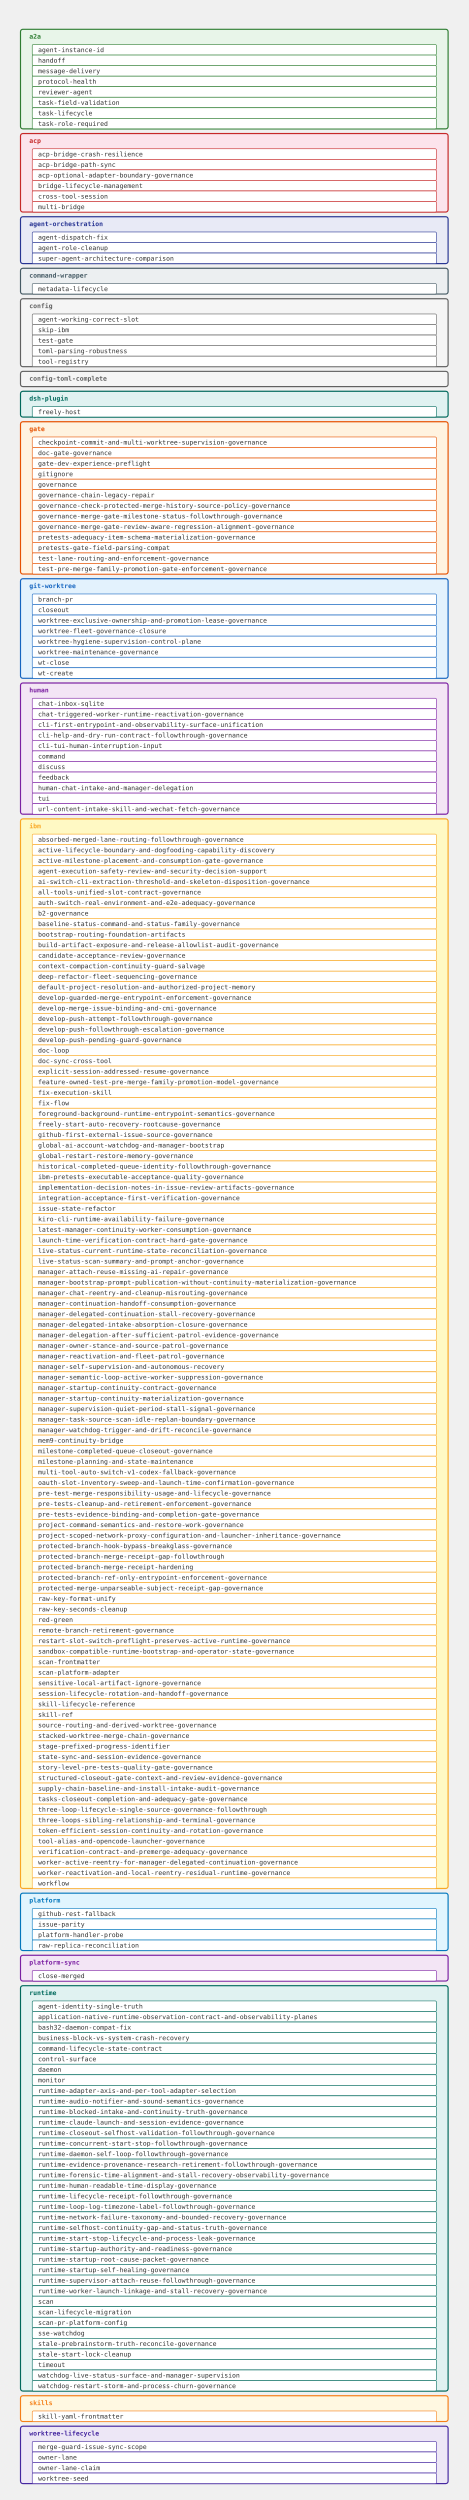
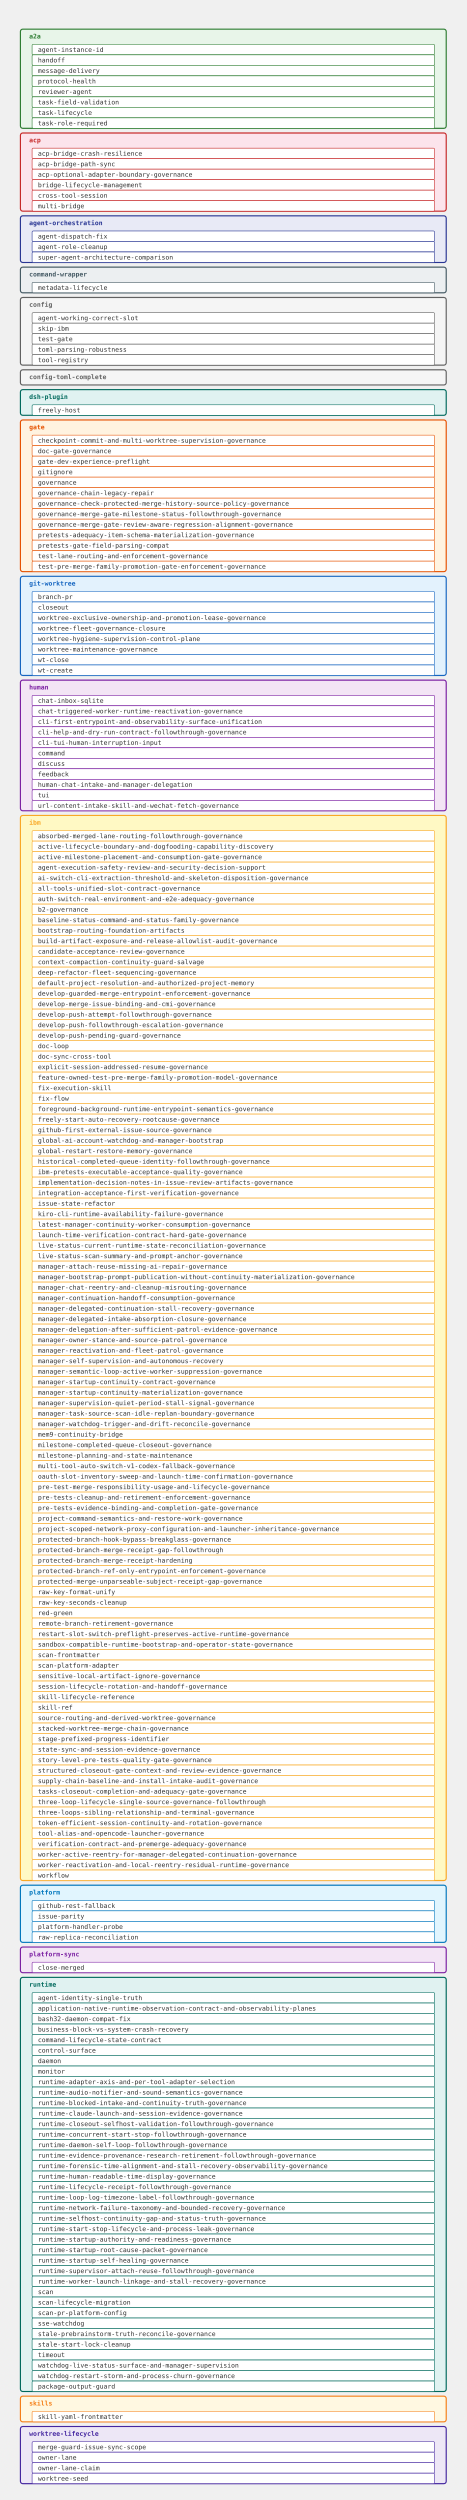
- <svg xmlns="http://www.w3.org/2000/svg" viewBox="0 0 800 4268" width="800">
+ <svg xmlns="http://www.w3.org/2000/svg" viewBox="0 0 800 4286" width="800">
  <style>text { font-family: monospace; font-size: 11px; }</style>
  <rect id="epic-a2a" x="35" y="50" width="730" height="170" fill="#e8f5e9" stroke="#2e7d32" stroke-width="2" rx="4" />
  <text x="50" y="66" font-size="14" font-weight="bold" fill="#2e7d32">a2a</text>
  <rect id="story-agent-instance-id" x="55" y="76" width="690" height="18" fill="#fff" stroke="#2e7d32" stroke-width="1" rx="2" />
  <text x="65" y="89" fill="#333">agent-instance-id</text>
  <rect id="story-handoff" x="55" y="94" width="690" height="18" fill="#fff" stroke="#2e7d32" stroke-width="1" rx="2" />
  <text x="65" y="107" fill="#333">handoff</text>
  <rect id="story-message-delivery" x="55" y="112" width="690" height="18" fill="#fff" stroke="#2e7d32" stroke-width="1" rx="2" />
  <text x="65" y="125" fill="#333">message-delivery</text>
  <rect id="story-protocol-health" x="55" y="130" width="690" height="18" fill="#fff" stroke="#2e7d32" stroke-width="1" rx="2" />
  <text x="65" y="143" fill="#333">protocol-health</text>
  <rect id="story-reviewer-agent" x="55" y="148" width="690" height="18" fill="#fff" stroke="#2e7d32" stroke-width="1" rx="2" />
  <text x="65" y="161" fill="#333">reviewer-agent</text>
  <rect id="story-task-field-validation" x="55" y="166" width="690" height="18" fill="#fff" stroke="#2e7d32" stroke-width="1" rx="2" />
  <text x="65" y="179" fill="#333">task-field-validation</text>
  <rect id="story-task-lifecycle" x="55" y="184" width="690" height="18" fill="#fff" stroke="#2e7d32" stroke-width="1" rx="2" />
  <text x="65" y="197" fill="#333">task-lifecycle</text>
  <rect id="story-task-role-required" x="55" y="202" width="690" height="18" fill="#fff" stroke="#2e7d32" stroke-width="1" rx="2" />
  <text x="65" y="215" fill="#333">task-role-required</text>
  <rect id="epic-acp" x="35" y="228" width="730" height="134" fill="#fce4ec" stroke="#c62828" stroke-width="2" rx="4" />
  <text x="50" y="244" font-size="14" font-weight="bold" fill="#c62828">acp</text>
  <rect id="story-acp-bridge-crash-resilience" x="55" y="254" width="690" height="18" fill="#fff" stroke="#c62828" stroke-width="1" rx="2" />
  <text x="65" y="267" fill="#333">acp-bridge-crash-resilience</text>
  <rect id="story-acp-bridge-path-sync" x="55" y="272" width="690" height="18" fill="#fff" stroke="#c62828" stroke-width="1" rx="2" />
  <text x="65" y="285" fill="#333">acp-bridge-path-sync</text>
  <rect id="story-acp-optional-adapter-boundary-governance" x="55" y="290" width="690" height="18" fill="#fff" stroke="#c62828" stroke-width="1" rx="2" />
  <text x="65" y="303" fill="#333">acp-optional-adapter-boundary-governance</text>
  <rect id="story-bridge-lifecycle-management" x="55" y="308" width="690" height="18" fill="#fff" stroke="#c62828" stroke-width="1" rx="2" />
  <text x="65" y="321" fill="#333">bridge-lifecycle-management</text>
  <rect id="story-cross-tool-session" x="55" y="326" width="690" height="18" fill="#fff" stroke="#c62828" stroke-width="1" rx="2" />
  <text x="65" y="339" fill="#333">cross-tool-session</text>
  <rect id="story-multi-bridge" x="55" y="344" width="690" height="18" fill="#fff" stroke="#c62828" stroke-width="1" rx="2" />
  <text x="65" y="357" fill="#333">multi-bridge</text>
  <rect id="epic-agent-orchestration" x="35" y="370" width="730" height="80" fill="#e8eaf6" stroke="#283593" stroke-width="2" rx="4" />
  <text x="50" y="386" font-size="14" font-weight="bold" fill="#283593">agent-orchestration</text>
  <rect id="story-agent-dispatch-fix" x="55" y="396" width="690" height="18" fill="#fff" stroke="#283593" stroke-width="1" rx="2" />
  <text x="65" y="409" fill="#333">agent-dispatch-fix</text>
  <rect id="story-agent-role-cleanup" x="55" y="414" width="690" height="18" fill="#fff" stroke="#283593" stroke-width="1" rx="2" />
  <text x="65" y="427" fill="#333">agent-role-cleanup</text>
  <rect id="story-super-agent-architecture-comparison" x="55" y="432" width="690" height="18" fill="#fff" stroke="#283593" stroke-width="1" rx="2" />
  <text x="65" y="445" fill="#333">super-agent-architecture-comparison</text>
  <rect id="epic-command-wrapper" x="35" y="458" width="730" height="44" fill="#eceff1" stroke="#455a64" stroke-width="2" rx="4" />
  <text x="50" y="474" font-size="14" font-weight="bold" fill="#455a64">command-wrapper</text>
  <rect id="story-metadata-lifecycle" x="55" y="484" width="690" height="18" fill="#fff" stroke="#455a64" stroke-width="1" rx="2" />
  <text x="65" y="497" fill="#333">metadata-lifecycle</text>
  <rect id="epic-config" x="35" y="510" width="730" height="116" fill="#f5f5f5" stroke="#616161" stroke-width="2" rx="4" />
  <text x="50" y="526" font-size="14" font-weight="bold" fill="#616161">config</text>
  <rect id="story-agent-working-correct-slot" x="55" y="536" width="690" height="18" fill="#fff" stroke="#616161" stroke-width="1" rx="2" />
  <text x="65" y="549" fill="#333">agent-working-correct-slot</text>
  <rect id="story-skip-ibm" x="55" y="554" width="690" height="18" fill="#fff" stroke="#616161" stroke-width="1" rx="2" />
  <text x="65" y="567" fill="#333">skip-ibm</text>
  <rect id="story-test-gate" x="55" y="572" width="690" height="18" fill="#fff" stroke="#616161" stroke-width="1" rx="2" />
  <text x="65" y="585" fill="#333">test-gate</text>
  <rect id="story-toml-parsing-robustness" x="55" y="590" width="690" height="18" fill="#fff" stroke="#616161" stroke-width="1" rx="2" />
  <text x="65" y="603" fill="#333">toml-parsing-robustness</text>
  <rect id="story-tool-registry" x="55" y="608" width="690" height="18" fill="#fff" stroke="#616161" stroke-width="1" rx="2" />
  <text x="65" y="621" fill="#333">tool-registry</text>
  <rect id="epic-config-toml-complete" x="35" y="634" width="730" height="26" fill="#f5f5f5" stroke="#616161" stroke-width="2" rx="4" />
  <text x="50" y="650" font-size="14" font-weight="bold" fill="#616161">config-toml-complete</text>
  <rect id="epic-dsh-plugin" x="35" y="668" width="730" height="44" fill="#e0f2f1" stroke="#00695c" stroke-width="2" rx="4" />
  <text x="50" y="684" font-size="14" font-weight="bold" fill="#00695c">dsh-plugin</text>
  <rect id="story-freely-host" x="55" y="694" width="690" height="18" fill="#fff" stroke="#00695c" stroke-width="1" rx="2" />
  <text x="65" y="707" fill="#333">freely-host</text>
  <rect id="epic-gate" x="35" y="720" width="730" height="260" fill="#fff3e0" stroke="#e65100" stroke-width="2" rx="4" />
  <text x="50" y="736" font-size="14" font-weight="bold" fill="#e65100">gate</text>
  <rect id="story-checkpoint-commit-and-multi-worktree-supervision-governance" x="55" y="746" width="690" height="18" fill="#fff" stroke="#e65100" stroke-width="1" rx="2" />
  <text x="65" y="759" fill="#333">checkpoint-commit-and-multi-worktree-supervision-governance</text>
  <rect id="story-doc-gate-governance" x="55" y="764" width="690" height="18" fill="#fff" stroke="#e65100" stroke-width="1" rx="2" />
  <text x="65" y="777" fill="#333">doc-gate-governance</text>
  <rect id="story-gate-dev-experience-preflight" x="55" y="782" width="690" height="18" fill="#fff" stroke="#e65100" stroke-width="1" rx="2" />
  <text x="65" y="795" fill="#333">gate-dev-experience-preflight</text>
  <rect id="story-gitignore" x="55" y="800" width="690" height="18" fill="#fff" stroke="#e65100" stroke-width="1" rx="2" />
  <text x="65" y="813" fill="#333">gitignore</text>
  <rect id="story-governance" x="55" y="818" width="690" height="18" fill="#fff" stroke="#e65100" stroke-width="1" rx="2" />
  <text x="65" y="831" fill="#333">governance</text>
  <rect id="story-governance-chain-legacy-repair" x="55" y="836" width="690" height="18" fill="#fff" stroke="#e65100" stroke-width="1" rx="2" />
  <text x="65" y="849" fill="#333">governance-chain-legacy-repair</text>
  <rect id="story-governance-check-protected-merge-history-source-policy-governance" x="55" y="854" width="690" height="18" fill="#fff" stroke="#e65100" stroke-width="1" rx="2" />
  <text x="65" y="867" fill="#333">governance-check-protected-merge-history-source-policy-governance</text>
  <rect id="story-governance-merge-gate-milestone-status-followthrough-governance" x="55" y="872" width="690" height="18" fill="#fff" stroke="#e65100" stroke-width="1" rx="2" />
  <text x="65" y="885" fill="#333">governance-merge-gate-milestone-status-followthrough-governance</text>
  <rect id="story-governance-merge-gate-review-aware-regression-alignment-governance" x="55" y="890" width="690" height="18" fill="#fff" stroke="#e65100" stroke-width="1" rx="2" />
  <text x="65" y="903" fill="#333">governance-merge-gate-review-aware-regression-alignment-governance</text>
  <rect id="story-pretests-adequacy-item-schema-materialization-governance" x="55" y="908" width="690" height="18" fill="#fff" stroke="#e65100" stroke-width="1" rx="2" />
  <text x="65" y="921" fill="#333">pretests-adequacy-item-schema-materialization-governance</text>
  <rect id="story-pretests-gate-field-parsing-compat" x="55" y="926" width="690" height="18" fill="#fff" stroke="#e65100" stroke-width="1" rx="2" />
  <text x="65" y="939" fill="#333">pretests-gate-field-parsing-compat</text>
  <rect id="story-test-lane-routing-and-enforcement-governance" x="55" y="944" width="690" height="18" fill="#fff" stroke="#e65100" stroke-width="1" rx="2" />
  <text x="65" y="957" fill="#333">test-lane-routing-and-enforcement-governance</text>
  <rect id="story-test-pre-merge-family-promotion-gate-enforcement-governance" x="55" y="962" width="690" height="18" fill="#fff" stroke="#e65100" stroke-width="1" rx="2" />
  <text x="65" y="975" fill="#333">test-pre-merge-family-promotion-gate-enforcement-governance</text>
  <rect id="epic-git-worktree" x="35" y="988" width="730" height="170" fill="#e3f2fd" stroke="#1565c0" stroke-width="2" rx="4" />
  <text x="50" y="1004" font-size="14" font-weight="bold" fill="#1565c0">git-worktree</text>
  <rect id="story-branch-pr" x="55" y="1014" width="690" height="18" fill="#fff" stroke="#1565c0" stroke-width="1" rx="2" />
  <text x="65" y="1027" fill="#333">branch-pr</text>
  <rect id="story-closeout" x="55" y="1032" width="690" height="18" fill="#fff" stroke="#1565c0" stroke-width="1" rx="2" />
  <text x="65" y="1045" fill="#333">closeout</text>
  <rect id="story-worktree-exclusive-ownership-and-promotion-lease-governance" x="55" y="1050" width="690" height="18" fill="#fff" stroke="#1565c0" stroke-width="1" rx="2" />
  <text x="65" y="1063" fill="#333">worktree-exclusive-ownership-and-promotion-lease-governance</text>
  <rect id="story-worktree-fleet-governance-closure" x="55" y="1068" width="690" height="18" fill="#fff" stroke="#1565c0" stroke-width="1" rx="2" />
  <text x="65" y="1081" fill="#333">worktree-fleet-governance-closure</text>
  <rect id="story-worktree-hygiene-supervision-control-plane" x="55" y="1086" width="690" height="18" fill="#fff" stroke="#1565c0" stroke-width="1" rx="2" />
  <text x="65" y="1099" fill="#333">worktree-hygiene-supervision-control-plane</text>
  <rect id="story-worktree-maintenance-governance" x="55" y="1104" width="690" height="18" fill="#fff" stroke="#1565c0" stroke-width="1" rx="2" />
  <text x="65" y="1117" fill="#333">worktree-maintenance-governance</text>
  <rect id="story-wt-close" x="55" y="1122" width="690" height="18" fill="#fff" stroke="#1565c0" stroke-width="1" rx="2" />
  <text x="65" y="1135" fill="#333">wt-close</text>
  <rect id="story-wt-create" x="55" y="1140" width="690" height="18" fill="#fff" stroke="#1565c0" stroke-width="1" rx="2" />
  <text x="65" y="1153" fill="#333">wt-create</text>
  <rect id="epic-human" x="35" y="1166" width="730" height="224" fill="#f3e5f5" stroke="#7b1fa2" stroke-width="2" rx="4" />
  <text x="50" y="1182" font-size="14" font-weight="bold" fill="#7b1fa2">human</text>
  <rect id="story-chat-inbox-sqlite" x="55" y="1192" width="690" height="18" fill="#fff" stroke="#7b1fa2" stroke-width="1" rx="2" />
  <text x="65" y="1205" fill="#333">chat-inbox-sqlite</text>
  <rect id="story-chat-triggered-worker-runtime-reactivation-governance" x="55" y="1210" width="690" height="18" fill="#fff" stroke="#7b1fa2" stroke-width="1" rx="2" />
  <text x="65" y="1223" fill="#333">chat-triggered-worker-runtime-reactivation-governance</text>
  <rect id="story-cli-first-entrypoint-and-observability-surface-unification" x="55" y="1228" width="690" height="18" fill="#fff" stroke="#7b1fa2" stroke-width="1" rx="2" />
  <text x="65" y="1241" fill="#333">cli-first-entrypoint-and-observability-surface-unification</text>
  <rect id="story-cli-help-and-dry-run-contract-followthrough-governance" x="55" y="1246" width="690" height="18" fill="#fff" stroke="#7b1fa2" stroke-width="1" rx="2" />
  <text x="65" y="1259" fill="#333">cli-help-and-dry-run-contract-followthrough-governance</text>
  <rect id="story-cli-tui-human-interruption-input" x="55" y="1264" width="690" height="18" fill="#fff" stroke="#7b1fa2" stroke-width="1" rx="2" />
  <text x="65" y="1277" fill="#333">cli-tui-human-interruption-input</text>
  <rect id="story-command" x="55" y="1282" width="690" height="18" fill="#fff" stroke="#7b1fa2" stroke-width="1" rx="2" />
  <text x="65" y="1295" fill="#333">command</text>
  <rect id="story-discuss" x="55" y="1300" width="690" height="18" fill="#fff" stroke="#7b1fa2" stroke-width="1" rx="2" />
  <text x="65" y="1313" fill="#333">discuss</text>
  <rect id="story-feedback" x="55" y="1318" width="690" height="18" fill="#fff" stroke="#7b1fa2" stroke-width="1" rx="2" />
  <text x="65" y="1331" fill="#333">feedback</text>
  <rect id="story-human-chat-intake-and-manager-delegation" x="55" y="1336" width="690" height="18" fill="#fff" stroke="#7b1fa2" stroke-width="1" rx="2" />
  <text x="65" y="1349" fill="#333">human-chat-intake-and-manager-delegation</text>
  <rect id="story-tui" x="55" y="1354" width="690" height="18" fill="#fff" stroke="#7b1fa2" stroke-width="1" rx="2" />
  <text x="65" y="1367" fill="#333">tui</text>
  <rect id="story-url-content-intake-skill-and-wechat-fetch-governance" x="55" y="1372" width="690" height="18" fill="#fff" stroke="#7b1fa2" stroke-width="1" rx="2" />
  <text x="65" y="1385" fill="#333">url-content-intake-skill-and-wechat-fetch-governance</text>
  <rect id="epic-ibm" x="35" y="1398" width="730" height="1826" fill="#fff9c4" stroke="#f9a825" stroke-width="2" rx="4" />
  <text x="50" y="1414" font-size="14" font-weight="bold" fill="#f9a825">ibm</text>
  <rect id="story-absorbed-merged-lane-routing-followthrough-governance" x="55" y="1424" width="690" height="18" fill="#fff" stroke="#f9a825" stroke-width="1" rx="2" />
  <text x="65" y="1437" fill="#333">absorbed-merged-lane-routing-followthrough-governance</text>
  <rect id="story-active-lifecycle-boundary-and-dogfooding-capability-discovery" x="55" y="1442" width="690" height="18" fill="#fff" stroke="#f9a825" stroke-width="1" rx="2" />
  <text x="65" y="1455" fill="#333">active-lifecycle-boundary-and-dogfooding-capability-discovery</text>
  <rect id="story-active-milestone-placement-and-consumption-gate-governance" x="55" y="1460" width="690" height="18" fill="#fff" stroke="#f9a825" stroke-width="1" rx="2" />
  <text x="65" y="1473" fill="#333">active-milestone-placement-and-consumption-gate-governance</text>
  <rect id="story-agent-execution-safety-review-and-security-decision-support" x="55" y="1478" width="690" height="18" fill="#fff" stroke="#f9a825" stroke-width="1" rx="2" />
  <text x="65" y="1491" fill="#333">agent-execution-safety-review-and-security-decision-support</text>
  <rect id="story-ai-switch-cli-extraction-threshold-and-skeleton-disposition-governance" x="55" y="1496" width="690" height="18" fill="#fff" stroke="#f9a825" stroke-width="1" rx="2" />
  <text x="65" y="1509" fill="#333">ai-switch-cli-extraction-threshold-and-skeleton-disposition-governance</text>
  <rect id="story-all-tools-unified-slot-contract-governance" x="55" y="1514" width="690" height="18" fill="#fff" stroke="#f9a825" stroke-width="1" rx="2" />
  <text x="65" y="1527" fill="#333">all-tools-unified-slot-contract-governance</text>
  <rect id="story-auth-switch-real-environment-and-e2e-adequacy-governance" x="55" y="1532" width="690" height="18" fill="#fff" stroke="#f9a825" stroke-width="1" rx="2" />
  <text x="65" y="1545" fill="#333">auth-switch-real-environment-and-e2e-adequacy-governance</text>
  <rect id="story-b2-governance" x="55" y="1550" width="690" height="18" fill="#fff" stroke="#f9a825" stroke-width="1" rx="2" />
  <text x="65" y="1563" fill="#333">b2-governance</text>
  <rect id="story-baseline-status-command-and-status-family-governance" x="55" y="1568" width="690" height="18" fill="#fff" stroke="#f9a825" stroke-width="1" rx="2" />
  <text x="65" y="1581" fill="#333">baseline-status-command-and-status-family-governance</text>
  <rect id="story-bootstrap-routing-foundation-artifacts" x="55" y="1586" width="690" height="18" fill="#fff" stroke="#f9a825" stroke-width="1" rx="2" />
  <text x="65" y="1599" fill="#333">bootstrap-routing-foundation-artifacts</text>
  <rect id="story-build-artifact-exposure-and-release-allowlist-audit-governance" x="55" y="1604" width="690" height="18" fill="#fff" stroke="#f9a825" stroke-width="1" rx="2" />
  <text x="65" y="1617" fill="#333">build-artifact-exposure-and-release-allowlist-audit-governance</text>
  <rect id="story-candidate-acceptance-review-governance" x="55" y="1622" width="690" height="18" fill="#fff" stroke="#f9a825" stroke-width="1" rx="2" />
  <text x="65" y="1635" fill="#333">candidate-acceptance-review-governance</text>
  <rect id="story-context-compaction-continuity-guard-salvage" x="55" y="1640" width="690" height="18" fill="#fff" stroke="#f9a825" stroke-width="1" rx="2" />
  <text x="65" y="1653" fill="#333">context-compaction-continuity-guard-salvage</text>
  <rect id="story-deep-refactor-fleet-sequencing-governance" x="55" y="1658" width="690" height="18" fill="#fff" stroke="#f9a825" stroke-width="1" rx="2" />
  <text x="65" y="1671" fill="#333">deep-refactor-fleet-sequencing-governance</text>
  <rect id="story-default-project-resolution-and-authorized-project-memory" x="55" y="1676" width="690" height="18" fill="#fff" stroke="#f9a825" stroke-width="1" rx="2" />
  <text x="65" y="1689" fill="#333">default-project-resolution-and-authorized-project-memory</text>
  <rect id="story-develop-guarded-merge-entrypoint-enforcement-governance" x="55" y="1694" width="690" height="18" fill="#fff" stroke="#f9a825" stroke-width="1" rx="2" />
  <text x="65" y="1707" fill="#333">develop-guarded-merge-entrypoint-enforcement-governance</text>
  <rect id="story-develop-merge-issue-binding-and-cmi-governance" x="55" y="1712" width="690" height="18" fill="#fff" stroke="#f9a825" stroke-width="1" rx="2" />
  <text x="65" y="1725" fill="#333">develop-merge-issue-binding-and-cmi-governance</text>
  <rect id="story-develop-push-attempt-followthrough-governance" x="55" y="1730" width="690" height="18" fill="#fff" stroke="#f9a825" stroke-width="1" rx="2" />
  <text x="65" y="1743" fill="#333">develop-push-attempt-followthrough-governance</text>
  <rect id="story-develop-push-followthrough-escalation-governance" x="55" y="1748" width="690" height="18" fill="#fff" stroke="#f9a825" stroke-width="1" rx="2" />
  <text x="65" y="1761" fill="#333">develop-push-followthrough-escalation-governance</text>
  <rect id="story-develop-push-pending-guard-governance" x="55" y="1766" width="690" height="18" fill="#fff" stroke="#f9a825" stroke-width="1" rx="2" />
  <text x="65" y="1779" fill="#333">develop-push-pending-guard-governance</text>
  <rect id="story-doc-loop" x="55" y="1784" width="690" height="18" fill="#fff" stroke="#f9a825" stroke-width="1" rx="2" />
  <text x="65" y="1797" fill="#333">doc-loop</text>
  <rect id="story-doc-sync-cross-tool" x="55" y="1802" width="690" height="18" fill="#fff" stroke="#f9a825" stroke-width="1" rx="2" />
  <text x="65" y="1815" fill="#333">doc-sync-cross-tool</text>
  <rect id="story-explicit-session-addressed-resume-governance" x="55" y="1820" width="690" height="18" fill="#fff" stroke="#f9a825" stroke-width="1" rx="2" />
  <text x="65" y="1833" fill="#333">explicit-session-addressed-resume-governance</text>
  <rect id="story-feature-owned-test-pre-merge-family-promotion-model-governance" x="55" y="1838" width="690" height="18" fill="#fff" stroke="#f9a825" stroke-width="1" rx="2" />
  <text x="65" y="1851" fill="#333">feature-owned-test-pre-merge-family-promotion-model-governance</text>
  <rect id="story-fix-execution-skill" x="55" y="1856" width="690" height="18" fill="#fff" stroke="#f9a825" stroke-width="1" rx="2" />
  <text x="65" y="1869" fill="#333">fix-execution-skill</text>
  <rect id="story-fix-flow" x="55" y="1874" width="690" height="18" fill="#fff" stroke="#f9a825" stroke-width="1" rx="2" />
  <text x="65" y="1887" fill="#333">fix-flow</text>
  <rect id="story-foreground-background-runtime-entrypoint-semantics-governance" x="55" y="1892" width="690" height="18" fill="#fff" stroke="#f9a825" stroke-width="1" rx="2" />
  <text x="65" y="1905" fill="#333">foreground-background-runtime-entrypoint-semantics-governance</text>
  <rect id="story-freely-start-auto-recovery-rootcause-governance" x="55" y="1910" width="690" height="18" fill="#fff" stroke="#f9a825" stroke-width="1" rx="2" />
  <text x="65" y="1923" fill="#333">freely-start-auto-recovery-rootcause-governance</text>
  <rect id="story-github-first-external-issue-source-governance" x="55" y="1928" width="690" height="18" fill="#fff" stroke="#f9a825" stroke-width="1" rx="2" />
  <text x="65" y="1941" fill="#333">github-first-external-issue-source-governance</text>
  <rect id="story-global-ai-account-watchdog-and-manager-bootstrap" x="55" y="1946" width="690" height="18" fill="#fff" stroke="#f9a825" stroke-width="1" rx="2" />
  <text x="65" y="1959" fill="#333">global-ai-account-watchdog-and-manager-bootstrap</text>
  <rect id="story-global-restart-restore-memory-governance" x="55" y="1964" width="690" height="18" fill="#fff" stroke="#f9a825" stroke-width="1" rx="2" />
  <text x="65" y="1977" fill="#333">global-restart-restore-memory-governance</text>
  <rect id="story-historical-completed-queue-identity-followthrough-governance" x="55" y="1982" width="690" height="18" fill="#fff" stroke="#f9a825" stroke-width="1" rx="2" />
  <text x="65" y="1995" fill="#333">historical-completed-queue-identity-followthrough-governance</text>
  <rect id="story-ibm-pretests-executable-acceptance-quality-governance" x="55" y="2000" width="690" height="18" fill="#fff" stroke="#f9a825" stroke-width="1" rx="2" />
  <text x="65" y="2013" fill="#333">ibm-pretests-executable-acceptance-quality-governance</text>
  <rect id="story-implementation-decision-notes-in-issue-review-artifacts-governance" x="55" y="2018" width="690" height="18" fill="#fff" stroke="#f9a825" stroke-width="1" rx="2" />
  <text x="65" y="2031" fill="#333">implementation-decision-notes-in-issue-review-artifacts-governance</text>
  <rect id="story-integration-acceptance-first-verification-governance" x="55" y="2036" width="690" height="18" fill="#fff" stroke="#f9a825" stroke-width="1" rx="2" />
  <text x="65" y="2049" fill="#333">integration-acceptance-first-verification-governance</text>
  <rect id="story-issue-state-refactor" x="55" y="2054" width="690" height="18" fill="#fff" stroke="#f9a825" stroke-width="1" rx="2" />
  <text x="65" y="2067" fill="#333">issue-state-refactor</text>
  <rect id="story-kiro-cli-runtime-availability-failure-governance" x="55" y="2072" width="690" height="18" fill="#fff" stroke="#f9a825" stroke-width="1" rx="2" />
  <text x="65" y="2085" fill="#333">kiro-cli-runtime-availability-failure-governance</text>
  <rect id="story-latest-manager-continuity-worker-consumption-governance" x="55" y="2090" width="690" height="18" fill="#fff" stroke="#f9a825" stroke-width="1" rx="2" />
  <text x="65" y="2103" fill="#333">latest-manager-continuity-worker-consumption-governance</text>
  <rect id="story-launch-time-verification-contract-hard-gate-governance" x="55" y="2108" width="690" height="18" fill="#fff" stroke="#f9a825" stroke-width="1" rx="2" />
  <text x="65" y="2121" fill="#333">launch-time-verification-contract-hard-gate-governance</text>
  <rect id="story-live-status-current-runtime-state-reconciliation-governance" x="55" y="2126" width="690" height="18" fill="#fff" stroke="#f9a825" stroke-width="1" rx="2" />
  <text x="65" y="2139" fill="#333">live-status-current-runtime-state-reconciliation-governance</text>
  <rect id="story-live-status-scan-summary-and-prompt-anchor-governance" x="55" y="2144" width="690" height="18" fill="#fff" stroke="#f9a825" stroke-width="1" rx="2" />
  <text x="65" y="2157" fill="#333">live-status-scan-summary-and-prompt-anchor-governance</text>
  <rect id="story-manager-attach-reuse-missing-ai-repair-governance" x="55" y="2162" width="690" height="18" fill="#fff" stroke="#f9a825" stroke-width="1" rx="2" />
  <text x="65" y="2175" fill="#333">manager-attach-reuse-missing-ai-repair-governance</text>
  <rect id="story-manager-bootstrap-prompt-publication-without-continuity-materialization-governance" x="55" y="2180" width="690" height="18" fill="#fff" stroke="#f9a825" stroke-width="1" rx="2" />
  <text x="65" y="2193" fill="#333">manager-bootstrap-prompt-publication-without-continuity-materialization-governance</text>
  <rect id="story-manager-chat-reentry-and-cleanup-misrouting-governance" x="55" y="2198" width="690" height="18" fill="#fff" stroke="#f9a825" stroke-width="1" rx="2" />
  <text x="65" y="2211" fill="#333">manager-chat-reentry-and-cleanup-misrouting-governance</text>
  <rect id="story-manager-continuation-handoff-consumption-governance" x="55" y="2216" width="690" height="18" fill="#fff" stroke="#f9a825" stroke-width="1" rx="2" />
  <text x="65" y="2229" fill="#333">manager-continuation-handoff-consumption-governance</text>
  <rect id="story-manager-delegated-continuation-stall-recovery-governance" x="55" y="2234" width="690" height="18" fill="#fff" stroke="#f9a825" stroke-width="1" rx="2" />
  <text x="65" y="2247" fill="#333">manager-delegated-continuation-stall-recovery-governance</text>
  <rect id="story-manager-delegated-intake-absorption-closure-governance" x="55" y="2252" width="690" height="18" fill="#fff" stroke="#f9a825" stroke-width="1" rx="2" />
  <text x="65" y="2265" fill="#333">manager-delegated-intake-absorption-closure-governance</text>
  <rect id="story-manager-delegation-after-sufficient-patrol-evidence-governance" x="55" y="2270" width="690" height="18" fill="#fff" stroke="#f9a825" stroke-width="1" rx="2" />
  <text x="65" y="2283" fill="#333">manager-delegation-after-sufficient-patrol-evidence-governance</text>
  <rect id="story-manager-owner-stance-and-source-patrol-governance" x="55" y="2288" width="690" height="18" fill="#fff" stroke="#f9a825" stroke-width="1" rx="2" />
  <text x="65" y="2301" fill="#333">manager-owner-stance-and-source-patrol-governance</text>
  <rect id="story-manager-reactivation-and-fleet-patrol-governance" x="55" y="2306" width="690" height="18" fill="#fff" stroke="#f9a825" stroke-width="1" rx="2" />
  <text x="65" y="2319" fill="#333">manager-reactivation-and-fleet-patrol-governance</text>
  <rect id="story-manager-self-supervision-and-autonomous-recovery" x="55" y="2324" width="690" height="18" fill="#fff" stroke="#f9a825" stroke-width="1" rx="2" />
  <text x="65" y="2337" fill="#333">manager-self-supervision-and-autonomous-recovery</text>
  <rect id="story-manager-semantic-loop-active-worker-suppression-governance" x="55" y="2342" width="690" height="18" fill="#fff" stroke="#f9a825" stroke-width="1" rx="2" />
  <text x="65" y="2355" fill="#333">manager-semantic-loop-active-worker-suppression-governance</text>
  <rect id="story-manager-startup-continuity-contract-governance" x="55" y="2360" width="690" height="18" fill="#fff" stroke="#f9a825" stroke-width="1" rx="2" />
  <text x="65" y="2373" fill="#333">manager-startup-continuity-contract-governance</text>
  <rect id="story-manager-startup-continuity-materialization-governance" x="55" y="2378" width="690" height="18" fill="#fff" stroke="#f9a825" stroke-width="1" rx="2" />
  <text x="65" y="2391" fill="#333">manager-startup-continuity-materialization-governance</text>
  <rect id="story-manager-supervision-quiet-period-stall-signal-governance" x="55" y="2396" width="690" height="18" fill="#fff" stroke="#f9a825" stroke-width="1" rx="2" />
  <text x="65" y="2409" fill="#333">manager-supervision-quiet-period-stall-signal-governance</text>
  <rect id="story-manager-task-source-scan-idle-replan-boundary-governance" x="55" y="2414" width="690" height="18" fill="#fff" stroke="#f9a825" stroke-width="1" rx="2" />
  <text x="65" y="2427" fill="#333">manager-task-source-scan-idle-replan-boundary-governance</text>
  <rect id="story-manager-watchdog-trigger-and-drift-reconcile-governance" x="55" y="2432" width="690" height="18" fill="#fff" stroke="#f9a825" stroke-width="1" rx="2" />
  <text x="65" y="2445" fill="#333">manager-watchdog-trigger-and-drift-reconcile-governance</text>
  <rect id="story-mem9-continuity-bridge" x="55" y="2450" width="690" height="18" fill="#fff" stroke="#f9a825" stroke-width="1" rx="2" />
  <text x="65" y="2463" fill="#333">mem9-continuity-bridge</text>
  <rect id="story-milestone-completed-queue-closeout-governance" x="55" y="2468" width="690" height="18" fill="#fff" stroke="#f9a825" stroke-width="1" rx="2" />
  <text x="65" y="2481" fill="#333">milestone-completed-queue-closeout-governance</text>
  <rect id="story-milestone-planning-and-state-maintenance" x="55" y="2486" width="690" height="18" fill="#fff" stroke="#f9a825" stroke-width="1" rx="2" />
  <text x="65" y="2499" fill="#333">milestone-planning-and-state-maintenance</text>
  <rect id="story-multi-tool-auto-switch-v1-codex-fallback-governance" x="55" y="2504" width="690" height="18" fill="#fff" stroke="#f9a825" stroke-width="1" rx="2" />
  <text x="65" y="2517" fill="#333">multi-tool-auto-switch-v1-codex-fallback-governance</text>
  <rect id="story-oauth-slot-inventory-sweep-and-launch-time-confirmation-governance" x="55" y="2522" width="690" height="18" fill="#fff" stroke="#f9a825" stroke-width="1" rx="2" />
  <text x="65" y="2535" fill="#333">oauth-slot-inventory-sweep-and-launch-time-confirmation-governance</text>
  <rect id="story-pre-test-merge-responsibility-usage-and-lifecycle-governance" x="55" y="2540" width="690" height="18" fill="#fff" stroke="#f9a825" stroke-width="1" rx="2" />
  <text x="65" y="2553" fill="#333">pre-test-merge-responsibility-usage-and-lifecycle-governance</text>
  <rect id="story-pre-tests-cleanup-and-retirement-enforcement-governance" x="55" y="2558" width="690" height="18" fill="#fff" stroke="#f9a825" stroke-width="1" rx="2" />
  <text x="65" y="2571" fill="#333">pre-tests-cleanup-and-retirement-enforcement-governance</text>
  <rect id="story-pre-tests-evidence-binding-and-completion-gate-governance" x="55" y="2576" width="690" height="18" fill="#fff" stroke="#f9a825" stroke-width="1" rx="2" />
  <text x="65" y="2589" fill="#333">pre-tests-evidence-binding-and-completion-gate-governance</text>
  <rect id="story-project-command-semantics-and-restore-work-governance" x="55" y="2594" width="690" height="18" fill="#fff" stroke="#f9a825" stroke-width="1" rx="2" />
  <text x="65" y="2607" fill="#333">project-command-semantics-and-restore-work-governance</text>
  <rect id="story-project-scoped-network-proxy-configuration-and-launcher-inheritance-governance" x="55" y="2612" width="690" height="18" fill="#fff" stroke="#f9a825" stroke-width="1" rx="2" />
  <text x="65" y="2625" fill="#333">project-scoped-network-proxy-configuration-and-launcher-inheritance-governance</text>
  <rect id="story-protected-branch-hook-bypass-breakglass-governance" x="55" y="2630" width="690" height="18" fill="#fff" stroke="#f9a825" stroke-width="1" rx="2" />
  <text x="65" y="2643" fill="#333">protected-branch-hook-bypass-breakglass-governance</text>
  <rect id="story-protected-branch-merge-receipt-gap-followthrough" x="55" y="2648" width="690" height="18" fill="#fff" stroke="#f9a825" stroke-width="1" rx="2" />
  <text x="65" y="2661" fill="#333">protected-branch-merge-receipt-gap-followthrough</text>
  <rect id="story-protected-branch-merge-receipt-hardening" x="55" y="2666" width="690" height="18" fill="#fff" stroke="#f9a825" stroke-width="1" rx="2" />
  <text x="65" y="2679" fill="#333">protected-branch-merge-receipt-hardening</text>
  <rect id="story-protected-branch-ref-only-entrypoint-enforcement-governance" x="55" y="2684" width="690" height="18" fill="#fff" stroke="#f9a825" stroke-width="1" rx="2" />
  <text x="65" y="2697" fill="#333">protected-branch-ref-only-entrypoint-enforcement-governance</text>
  <rect id="story-protected-merge-unparseable-subject-receipt-gap-governance" x="55" y="2702" width="690" height="18" fill="#fff" stroke="#f9a825" stroke-width="1" rx="2" />
  <text x="65" y="2715" fill="#333">protected-merge-unparseable-subject-receipt-gap-governance</text>
  <rect id="story-raw-key-format-unify" x="55" y="2720" width="690" height="18" fill="#fff" stroke="#f9a825" stroke-width="1" rx="2" />
  <text x="65" y="2733" fill="#333">raw-key-format-unify</text>
  <rect id="story-raw-key-seconds-cleanup" x="55" y="2738" width="690" height="18" fill="#fff" stroke="#f9a825" stroke-width="1" rx="2" />
  <text x="65" y="2751" fill="#333">raw-key-seconds-cleanup</text>
  <rect id="story-red-green" x="55" y="2756" width="690" height="18" fill="#fff" stroke="#f9a825" stroke-width="1" rx="2" />
  <text x="65" y="2769" fill="#333">red-green</text>
  <rect id="story-remote-branch-retirement-governance" x="55" y="2774" width="690" height="18" fill="#fff" stroke="#f9a825" stroke-width="1" rx="2" />
  <text x="65" y="2787" fill="#333">remote-branch-retirement-governance</text>
  <rect id="story-restart-slot-switch-preflight-preserves-active-runtime-governance" x="55" y="2792" width="690" height="18" fill="#fff" stroke="#f9a825" stroke-width="1" rx="2" />
  <text x="65" y="2805" fill="#333">restart-slot-switch-preflight-preserves-active-runtime-governance</text>
  <rect id="story-sandbox-compatible-runtime-bootstrap-and-operator-state-governance" x="55" y="2810" width="690" height="18" fill="#fff" stroke="#f9a825" stroke-width="1" rx="2" />
  <text x="65" y="2823" fill="#333">sandbox-compatible-runtime-bootstrap-and-operator-state-governance</text>
  <rect id="story-scan-frontmatter" x="55" y="2828" width="690" height="18" fill="#fff" stroke="#f9a825" stroke-width="1" rx="2" />
  <text x="65" y="2841" fill="#333">scan-frontmatter</text>
  <rect id="story-scan-platform-adapter" x="55" y="2846" width="690" height="18" fill="#fff" stroke="#f9a825" stroke-width="1" rx="2" />
  <text x="65" y="2859" fill="#333">scan-platform-adapter</text>
  <rect id="story-sensitive-local-artifact-ignore-governance" x="55" y="2864" width="690" height="18" fill="#fff" stroke="#f9a825" stroke-width="1" rx="2" />
  <text x="65" y="2877" fill="#333">sensitive-local-artifact-ignore-governance</text>
  <rect id="story-session-lifecycle-rotation-and-handoff-governance" x="55" y="2882" width="690" height="18" fill="#fff" stroke="#f9a825" stroke-width="1" rx="2" />
  <text x="65" y="2895" fill="#333">session-lifecycle-rotation-and-handoff-governance</text>
  <rect id="story-skill-lifecycle-reference" x="55" y="2900" width="690" height="18" fill="#fff" stroke="#f9a825" stroke-width="1" rx="2" />
  <text x="65" y="2913" fill="#333">skill-lifecycle-reference</text>
  <rect id="story-skill-ref" x="55" y="2918" width="690" height="18" fill="#fff" stroke="#f9a825" stroke-width="1" rx="2" />
  <text x="65" y="2931" fill="#333">skill-ref</text>
  <rect id="story-source-routing-and-derived-worktree-governance" x="55" y="2936" width="690" height="18" fill="#fff" stroke="#f9a825" stroke-width="1" rx="2" />
  <text x="65" y="2949" fill="#333">source-routing-and-derived-worktree-governance</text>
  <rect id="story-stacked-worktree-merge-chain-governance" x="55" y="2954" width="690" height="18" fill="#fff" stroke="#f9a825" stroke-width="1" rx="2" />
  <text x="65" y="2967" fill="#333">stacked-worktree-merge-chain-governance</text>
  <rect id="story-stage-prefixed-progress-identifier" x="55" y="2972" width="690" height="18" fill="#fff" stroke="#f9a825" stroke-width="1" rx="2" />
  <text x="65" y="2985" fill="#333">stage-prefixed-progress-identifier</text>
  <rect id="story-state-sync-and-session-evidence-governance" x="55" y="2990" width="690" height="18" fill="#fff" stroke="#f9a825" stroke-width="1" rx="2" />
  <text x="65" y="3003" fill="#333">state-sync-and-session-evidence-governance</text>
  <rect id="story-story-level-pre-tests-quality-gate-governance" x="55" y="3008" width="690" height="18" fill="#fff" stroke="#f9a825" stroke-width="1" rx="2" />
  <text x="65" y="3021" fill="#333">story-level-pre-tests-quality-gate-governance</text>
  <rect id="story-structured-closeout-gate-context-and-review-evidence-governance" x="55" y="3026" width="690" height="18" fill="#fff" stroke="#f9a825" stroke-width="1" rx="2" />
  <text x="65" y="3039" fill="#333">structured-closeout-gate-context-and-review-evidence-governance</text>
  <rect id="story-supply-chain-baseline-and-install-intake-audit-governance" x="55" y="3044" width="690" height="18" fill="#fff" stroke="#f9a825" stroke-width="1" rx="2" />
  <text x="65" y="3057" fill="#333">supply-chain-baseline-and-install-intake-audit-governance</text>
  <rect id="story-tasks-closeout-completion-and-adequacy-gate-governance" x="55" y="3062" width="690" height="18" fill="#fff" stroke="#f9a825" stroke-width="1" rx="2" />
  <text x="65" y="3075" fill="#333">tasks-closeout-completion-and-adequacy-gate-governance</text>
  <rect id="story-three-loop-lifecycle-single-source-governance-followthrough" x="55" y="3080" width="690" height="18" fill="#fff" stroke="#f9a825" stroke-width="1" rx="2" />
  <text x="65" y="3093" fill="#333">three-loop-lifecycle-single-source-governance-followthrough</text>
  <rect id="story-three-loops-sibling-relationship-and-terminal-governance" x="55" y="3098" width="690" height="18" fill="#fff" stroke="#f9a825" stroke-width="1" rx="2" />
  <text x="65" y="3111" fill="#333">three-loops-sibling-relationship-and-terminal-governance</text>
  <rect id="story-token-efficient-session-continuity-and-rotation-governance" x="55" y="3116" width="690" height="18" fill="#fff" stroke="#f9a825" stroke-width="1" rx="2" />
  <text x="65" y="3129" fill="#333">token-efficient-session-continuity-and-rotation-governance</text>
  <rect id="story-tool-alias-and-opencode-launcher-governance" x="55" y="3134" width="690" height="18" fill="#fff" stroke="#f9a825" stroke-width="1" rx="2" />
  <text x="65" y="3147" fill="#333">tool-alias-and-opencode-launcher-governance</text>
  <rect id="story-verification-contract-and-premerge-adequacy-governance" x="55" y="3152" width="690" height="18" fill="#fff" stroke="#f9a825" stroke-width="1" rx="2" />
  <text x="65" y="3165" fill="#333">verification-contract-and-premerge-adequacy-governance</text>
  <rect id="story-worker-active-reentry-for-manager-delegated-continuation-governance" x="55" y="3170" width="690" height="18" fill="#fff" stroke="#f9a825" stroke-width="1" rx="2" />
  <text x="65" y="3183" fill="#333">worker-active-reentry-for-manager-delegated-continuation-governance</text>
  <rect id="story-worker-reactivation-and-local-reentry-residual-runtime-governance" x="55" y="3188" width="690" height="18" fill="#fff" stroke="#f9a825" stroke-width="1" rx="2" />
  <text x="65" y="3201" fill="#333">worker-reactivation-and-local-reentry-residual-runtime-governance</text>
  <rect id="story-workflow" x="55" y="3206" width="690" height="18" fill="#fff" stroke="#f9a825" stroke-width="1" rx="2" />
  <text x="65" y="3219" fill="#333">workflow</text>
  <rect id="epic-platform" x="35" y="3232" width="730" height="98" fill="#e1f5fe" stroke="#0277bd" stroke-width="2" rx="4" />
  <text x="50" y="3248" font-size="14" font-weight="bold" fill="#0277bd">platform</text>
  <rect id="story-github-rest-fallback" x="55" y="3258" width="690" height="18" fill="#fff" stroke="#0277bd" stroke-width="1" rx="2" />
  <text x="65" y="3271" fill="#333">github-rest-fallback</text>
  <rect id="story-issue-parity" x="55" y="3276" width="690" height="18" fill="#fff" stroke="#0277bd" stroke-width="1" rx="2" />
  <text x="65" y="3289" fill="#333">issue-parity</text>
  <rect id="story-platform-handler-probe" x="55" y="3294" width="690" height="18" fill="#fff" stroke="#0277bd" stroke-width="1" rx="2" />
  <text x="65" y="3307" fill="#333">platform-handler-probe</text>
  <rect id="story-raw-replica-reconciliation" x="55" y="3312" width="690" height="18" fill="#fff" stroke="#0277bd" stroke-width="1" rx="2" />
  <text x="65" y="3325" fill="#333">raw-replica-reconciliation</text>
  <rect id="epic-platform-sync" x="35" y="3338" width="730" height="44" fill="#f3e5f5" stroke="#7b1fa2" stroke-width="2" rx="4" />
  <text x="50" y="3354" font-size="14" font-weight="bold" fill="#7b1fa2">platform-sync</text>
  <rect id="story-close-merged" x="55" y="3364" width="690" height="18" fill="#fff" stroke="#7b1fa2" stroke-width="1" rx="2" />
  <text x="65" y="3377" fill="#333">close-merged</text>
-   <rect id="epic-runtime" x="35" y="3390" width="730" height="692" fill="#e0f2f1" stroke="#00695c" stroke-width="2" rx="4" />
+   <rect id="epic-runtime" x="35" y="3390" width="730" height="710" fill="#e0f2f1" stroke="#00695c" stroke-width="2" rx="4" />
  <text x="50" y="3406" font-size="14" font-weight="bold" fill="#00695c">runtime</text>
  <rect id="story-agent-identity-single-truth" x="55" y="3416" width="690" height="18" fill="#fff" stroke="#00695c" stroke-width="1" rx="2" />
  <text x="65" y="3429" fill="#333">agent-identity-single-truth</text>
  <rect id="story-application-native-runtime-observation-contract-and-observability-planes" x="55" y="3434" width="690" height="18" fill="#fff" stroke="#00695c" stroke-width="1" rx="2" />
  <text x="65" y="3447" fill="#333">application-native-runtime-observation-contract-and-observability-planes</text>
  <rect id="story-bash32-daemon-compat-fix" x="55" y="3452" width="690" height="18" fill="#fff" stroke="#00695c" stroke-width="1" rx="2" />
  <text x="65" y="3465" fill="#333">bash32-daemon-compat-fix</text>
  <rect id="story-business-block-vs-system-crash-recovery" x="55" y="3470" width="690" height="18" fill="#fff" stroke="#00695c" stroke-width="1" rx="2" />
  <text x="65" y="3483" fill="#333">business-block-vs-system-crash-recovery</text>
  <rect id="story-command-lifecycle-state-contract" x="55" y="3488" width="690" height="18" fill="#fff" stroke="#00695c" stroke-width="1" rx="2" />
  <text x="65" y="3501" fill="#333">command-lifecycle-state-contract</text>
  <rect id="story-control-surface" x="55" y="3506" width="690" height="18" fill="#fff" stroke="#00695c" stroke-width="1" rx="2" />
  <text x="65" y="3519" fill="#333">control-surface</text>
  <rect id="story-daemon" x="55" y="3524" width="690" height="18" fill="#fff" stroke="#00695c" stroke-width="1" rx="2" />
  <text x="65" y="3537" fill="#333">daemon</text>
  <rect id="story-monitor" x="55" y="3542" width="690" height="18" fill="#fff" stroke="#00695c" stroke-width="1" rx="2" />
  <text x="65" y="3555" fill="#333">monitor</text>
  <rect id="story-runtime-adapter-axis-and-per-tool-adapter-selection" x="55" y="3560" width="690" height="18" fill="#fff" stroke="#00695c" stroke-width="1" rx="2" />
  <text x="65" y="3573" fill="#333">runtime-adapter-axis-and-per-tool-adapter-selection</text>
  <rect id="story-runtime-audio-notifier-and-sound-semantics-governance" x="55" y="3578" width="690" height="18" fill="#fff" stroke="#00695c" stroke-width="1" rx="2" />
  <text x="65" y="3591" fill="#333">runtime-audio-notifier-and-sound-semantics-governance</text>
  <rect id="story-runtime-blocked-intake-and-continuity-truth-governance" x="55" y="3596" width="690" height="18" fill="#fff" stroke="#00695c" stroke-width="1" rx="2" />
  <text x="65" y="3609" fill="#333">runtime-blocked-intake-and-continuity-truth-governance</text>
  <rect id="story-runtime-claude-launch-and-session-evidence-governance" x="55" y="3614" width="690" height="18" fill="#fff" stroke="#00695c" stroke-width="1" rx="2" />
  <text x="65" y="3627" fill="#333">runtime-claude-launch-and-session-evidence-governance</text>
  <rect id="story-runtime-closeout-selfhost-validation-followthrough-governance" x="55" y="3632" width="690" height="18" fill="#fff" stroke="#00695c" stroke-width="1" rx="2" />
  <text x="65" y="3645" fill="#333">runtime-closeout-selfhost-validation-followthrough-governance</text>
  <rect id="story-runtime-concurrent-start-stop-followthrough-governance" x="55" y="3650" width="690" height="18" fill="#fff" stroke="#00695c" stroke-width="1" rx="2" />
  <text x="65" y="3663" fill="#333">runtime-concurrent-start-stop-followthrough-governance</text>
  <rect id="story-runtime-daemon-self-loop-followthrough-governance" x="55" y="3668" width="690" height="18" fill="#fff" stroke="#00695c" stroke-width="1" rx="2" />
  <text x="65" y="3681" fill="#333">runtime-daemon-self-loop-followthrough-governance</text>
  <rect id="story-runtime-evidence-provenance-research-retirement-followthrough-governance" x="55" y="3686" width="690" height="18" fill="#fff" stroke="#00695c" stroke-width="1" rx="2" />
  <text x="65" y="3699" fill="#333">runtime-evidence-provenance-research-retirement-followthrough-governance</text>
  <rect id="story-runtime-forensic-time-alignment-and-stall-recovery-observability-governance" x="55" y="3704" width="690" height="18" fill="#fff" stroke="#00695c" stroke-width="1" rx="2" />
  <text x="65" y="3717" fill="#333">runtime-forensic-time-alignment-and-stall-recovery-observability-governance</text>
  <rect id="story-runtime-human-readable-time-display-governance" x="55" y="3722" width="690" height="18" fill="#fff" stroke="#00695c" stroke-width="1" rx="2" />
  <text x="65" y="3735" fill="#333">runtime-human-readable-time-display-governance</text>
  <rect id="story-runtime-lifecycle-receipt-followthrough-governance" x="55" y="3740" width="690" height="18" fill="#fff" stroke="#00695c" stroke-width="1" rx="2" />
  <text x="65" y="3753" fill="#333">runtime-lifecycle-receipt-followthrough-governance</text>
  <rect id="story-runtime-loop-log-timezone-label-followthrough-governance" x="55" y="3758" width="690" height="18" fill="#fff" stroke="#00695c" stroke-width="1" rx="2" />
  <text x="65" y="3771" fill="#333">runtime-loop-log-timezone-label-followthrough-governance</text>
  <rect id="story-runtime-network-failure-taxonomy-and-bounded-recovery-governance" x="55" y="3776" width="690" height="18" fill="#fff" stroke="#00695c" stroke-width="1" rx="2" />
  <text x="65" y="3789" fill="#333">runtime-network-failure-taxonomy-and-bounded-recovery-governance</text>
  <rect id="story-runtime-selfhost-continuity-gap-and-status-truth-governance" x="55" y="3794" width="690" height="18" fill="#fff" stroke="#00695c" stroke-width="1" rx="2" />
  <text x="65" y="3807" fill="#333">runtime-selfhost-continuity-gap-and-status-truth-governance</text>
  <rect id="story-runtime-start-stop-lifecycle-and-process-leak-governance" x="55" y="3812" width="690" height="18" fill="#fff" stroke="#00695c" stroke-width="1" rx="2" />
  <text x="65" y="3825" fill="#333">runtime-start-stop-lifecycle-and-process-leak-governance</text>
  <rect id="story-runtime-startup-authority-and-readiness-governance" x="55" y="3830" width="690" height="18" fill="#fff" stroke="#00695c" stroke-width="1" rx="2" />
  <text x="65" y="3843" fill="#333">runtime-startup-authority-and-readiness-governance</text>
  <rect id="story-runtime-startup-root-cause-packet-governance" x="55" y="3848" width="690" height="18" fill="#fff" stroke="#00695c" stroke-width="1" rx="2" />
  <text x="65" y="3861" fill="#333">runtime-startup-root-cause-packet-governance</text>
  <rect id="story-runtime-startup-self-healing-governance" x="55" y="3866" width="690" height="18" fill="#fff" stroke="#00695c" stroke-width="1" rx="2" />
  <text x="65" y="3879" fill="#333">runtime-startup-self-healing-governance</text>
  <rect id="story-runtime-supervisor-attach-reuse-followthrough-governance" x="55" y="3884" width="690" height="18" fill="#fff" stroke="#00695c" stroke-width="1" rx="2" />
  <text x="65" y="3897" fill="#333">runtime-supervisor-attach-reuse-followthrough-governance</text>
  <rect id="story-runtime-worker-launch-linkage-and-stall-recovery-governance" x="55" y="3902" width="690" height="18" fill="#fff" stroke="#00695c" stroke-width="1" rx="2" />
  <text x="65" y="3915" fill="#333">runtime-worker-launch-linkage-and-stall-recovery-governance</text>
  <rect id="story-scan" x="55" y="3920" width="690" height="18" fill="#fff" stroke="#00695c" stroke-width="1" rx="2" />
  <text x="65" y="3933" fill="#333">scan</text>
  <rect id="story-scan-lifecycle-migration" x="55" y="3938" width="690" height="18" fill="#fff" stroke="#00695c" stroke-width="1" rx="2" />
  <text x="65" y="3951" fill="#333">scan-lifecycle-migration</text>
  <rect id="story-scan-pr-platform-config" x="55" y="3956" width="690" height="18" fill="#fff" stroke="#00695c" stroke-width="1" rx="2" />
  <text x="65" y="3969" fill="#333">scan-pr-platform-config</text>
  <rect id="story-sse-watchdog" x="55" y="3974" width="690" height="18" fill="#fff" stroke="#00695c" stroke-width="1" rx="2" />
  <text x="65" y="3987" fill="#333">sse-watchdog</text>
  <rect id="story-stale-prebrainstorm-truth-reconcile-governance" x="55" y="3992" width="690" height="18" fill="#fff" stroke="#00695c" stroke-width="1" rx="2" />
  <text x="65" y="4005" fill="#333">stale-prebrainstorm-truth-reconcile-governance</text>
  <rect id="story-stale-start-lock-cleanup" x="55" y="4010" width="690" height="18" fill="#fff" stroke="#00695c" stroke-width="1" rx="2" />
  <text x="65" y="4023" fill="#333">stale-start-lock-cleanup</text>
  <rect id="story-timeout" x="55" y="4028" width="690" height="18" fill="#fff" stroke="#00695c" stroke-width="1" rx="2" />
  <text x="65" y="4041" fill="#333">timeout</text>
  <rect id="story-watchdog-live-status-surface-and-manager-supervision" x="55" y="4046" width="690" height="18" fill="#fff" stroke="#00695c" stroke-width="1" rx="2" />
  <text x="65" y="4059" fill="#333">watchdog-live-status-surface-and-manager-supervision</text>
  <rect id="story-watchdog-restart-storm-and-process-churn-governance" x="55" y="4064" width="690" height="18" fill="#fff" stroke="#00695c" stroke-width="1" rx="2" />
  <text x="65" y="4077" fill="#333">watchdog-restart-storm-and-process-churn-governance</text>
-   <rect id="epic-skills" x="35" y="4090" width="730" height="44" fill="#fff8e1" stroke="#f57f17" stroke-width="2" rx="4" />
-   <text x="50" y="4106" font-size="14" font-weight="bold" fill="#f57f17">skills</text>
-   <rect id="story-skill-yaml-frontmatter" x="55" y="4116" width="690" height="18" fill="#fff" stroke="#f57f17" stroke-width="1" rx="2" />
-   <text x="65" y="4129" fill="#333">skill-yaml-frontmatter</text>
-   <rect id="epic-worktree-lifecycle" x="35" y="4142" width="730" height="98" fill="#ede7f6" stroke="#4527a0" stroke-width="2" rx="4" />
-   <text x="50" y="4158" font-size="14" font-weight="bold" fill="#4527a0">worktree-lifecycle</text>
-   <rect id="story-merge-guard-issue-sync-scope" x="55" y="4168" width="690" height="18" fill="#fff" stroke="#4527a0" stroke-width="1" rx="2" />
-   <text x="65" y="4181" fill="#333">merge-guard-issue-sync-scope</text>
-   <rect id="story-owner-lane" x="55" y="4186" width="690" height="18" fill="#fff" stroke="#4527a0" stroke-width="1" rx="2" />
-   <text x="65" y="4199" fill="#333">owner-lane</text>
-   <rect id="story-owner-lane-claim" x="55" y="4204" width="690" height="18" fill="#fff" stroke="#4527a0" stroke-width="1" rx="2" />
-   <text x="65" y="4217" fill="#333">owner-lane-claim</text>
-   <rect id="story-worktree-seed" x="55" y="4222" width="690" height="18" fill="#fff" stroke="#4527a0" stroke-width="1" rx="2" />
-   <text x="65" y="4235" fill="#333">worktree-seed</text>
+   <rect id="story-package-output-guard" x="55" y="4082" width="690" height="18" fill="#fff" stroke="#00695c" stroke-width="1" rx="2" />
+   <text x="65" y="4095" fill="#333">package-output-guard</text>
+   <rect id="epic-skills" x="35" y="4108" width="730" height="44" fill="#fff8e1" stroke="#f57f17" stroke-width="2" rx="4" />
+   <text x="50" y="4124" font-size="14" font-weight="bold" fill="#f57f17">skills</text>
+   <rect id="story-skill-yaml-frontmatter" x="55" y="4134" width="690" height="18" fill="#fff" stroke="#f57f17" stroke-width="1" rx="2" />
+   <text x="65" y="4147" fill="#333">skill-yaml-frontmatter</text>
+   <rect id="epic-worktree-lifecycle" x="35" y="4160" width="730" height="98" fill="#ede7f6" stroke="#4527a0" stroke-width="2" rx="4" />
+   <text x="50" y="4176" font-size="14" font-weight="bold" fill="#4527a0">worktree-lifecycle</text>
+   <rect id="story-merge-guard-issue-sync-scope" x="55" y="4186" width="690" height="18" fill="#fff" stroke="#4527a0" stroke-width="1" rx="2" />
+   <text x="65" y="4199" fill="#333">merge-guard-issue-sync-scope</text>
+   <rect id="story-owner-lane" x="55" y="4204" width="690" height="18" fill="#fff" stroke="#4527a0" stroke-width="1" rx="2" />
+   <text x="65" y="4217" fill="#333">owner-lane</text>
+   <rect id="story-owner-lane-claim" x="55" y="4222" width="690" height="18" fill="#fff" stroke="#4527a0" stroke-width="1" rx="2" />
+   <text x="65" y="4235" fill="#333">owner-lane-claim</text>
+   <rect id="story-worktree-seed" x="55" y="4240" width="690" height="18" fill="#fff" stroke="#4527a0" stroke-width="1" rx="2" />
+   <text x="65" y="4253" fill="#333">worktree-seed</text>
</svg>
